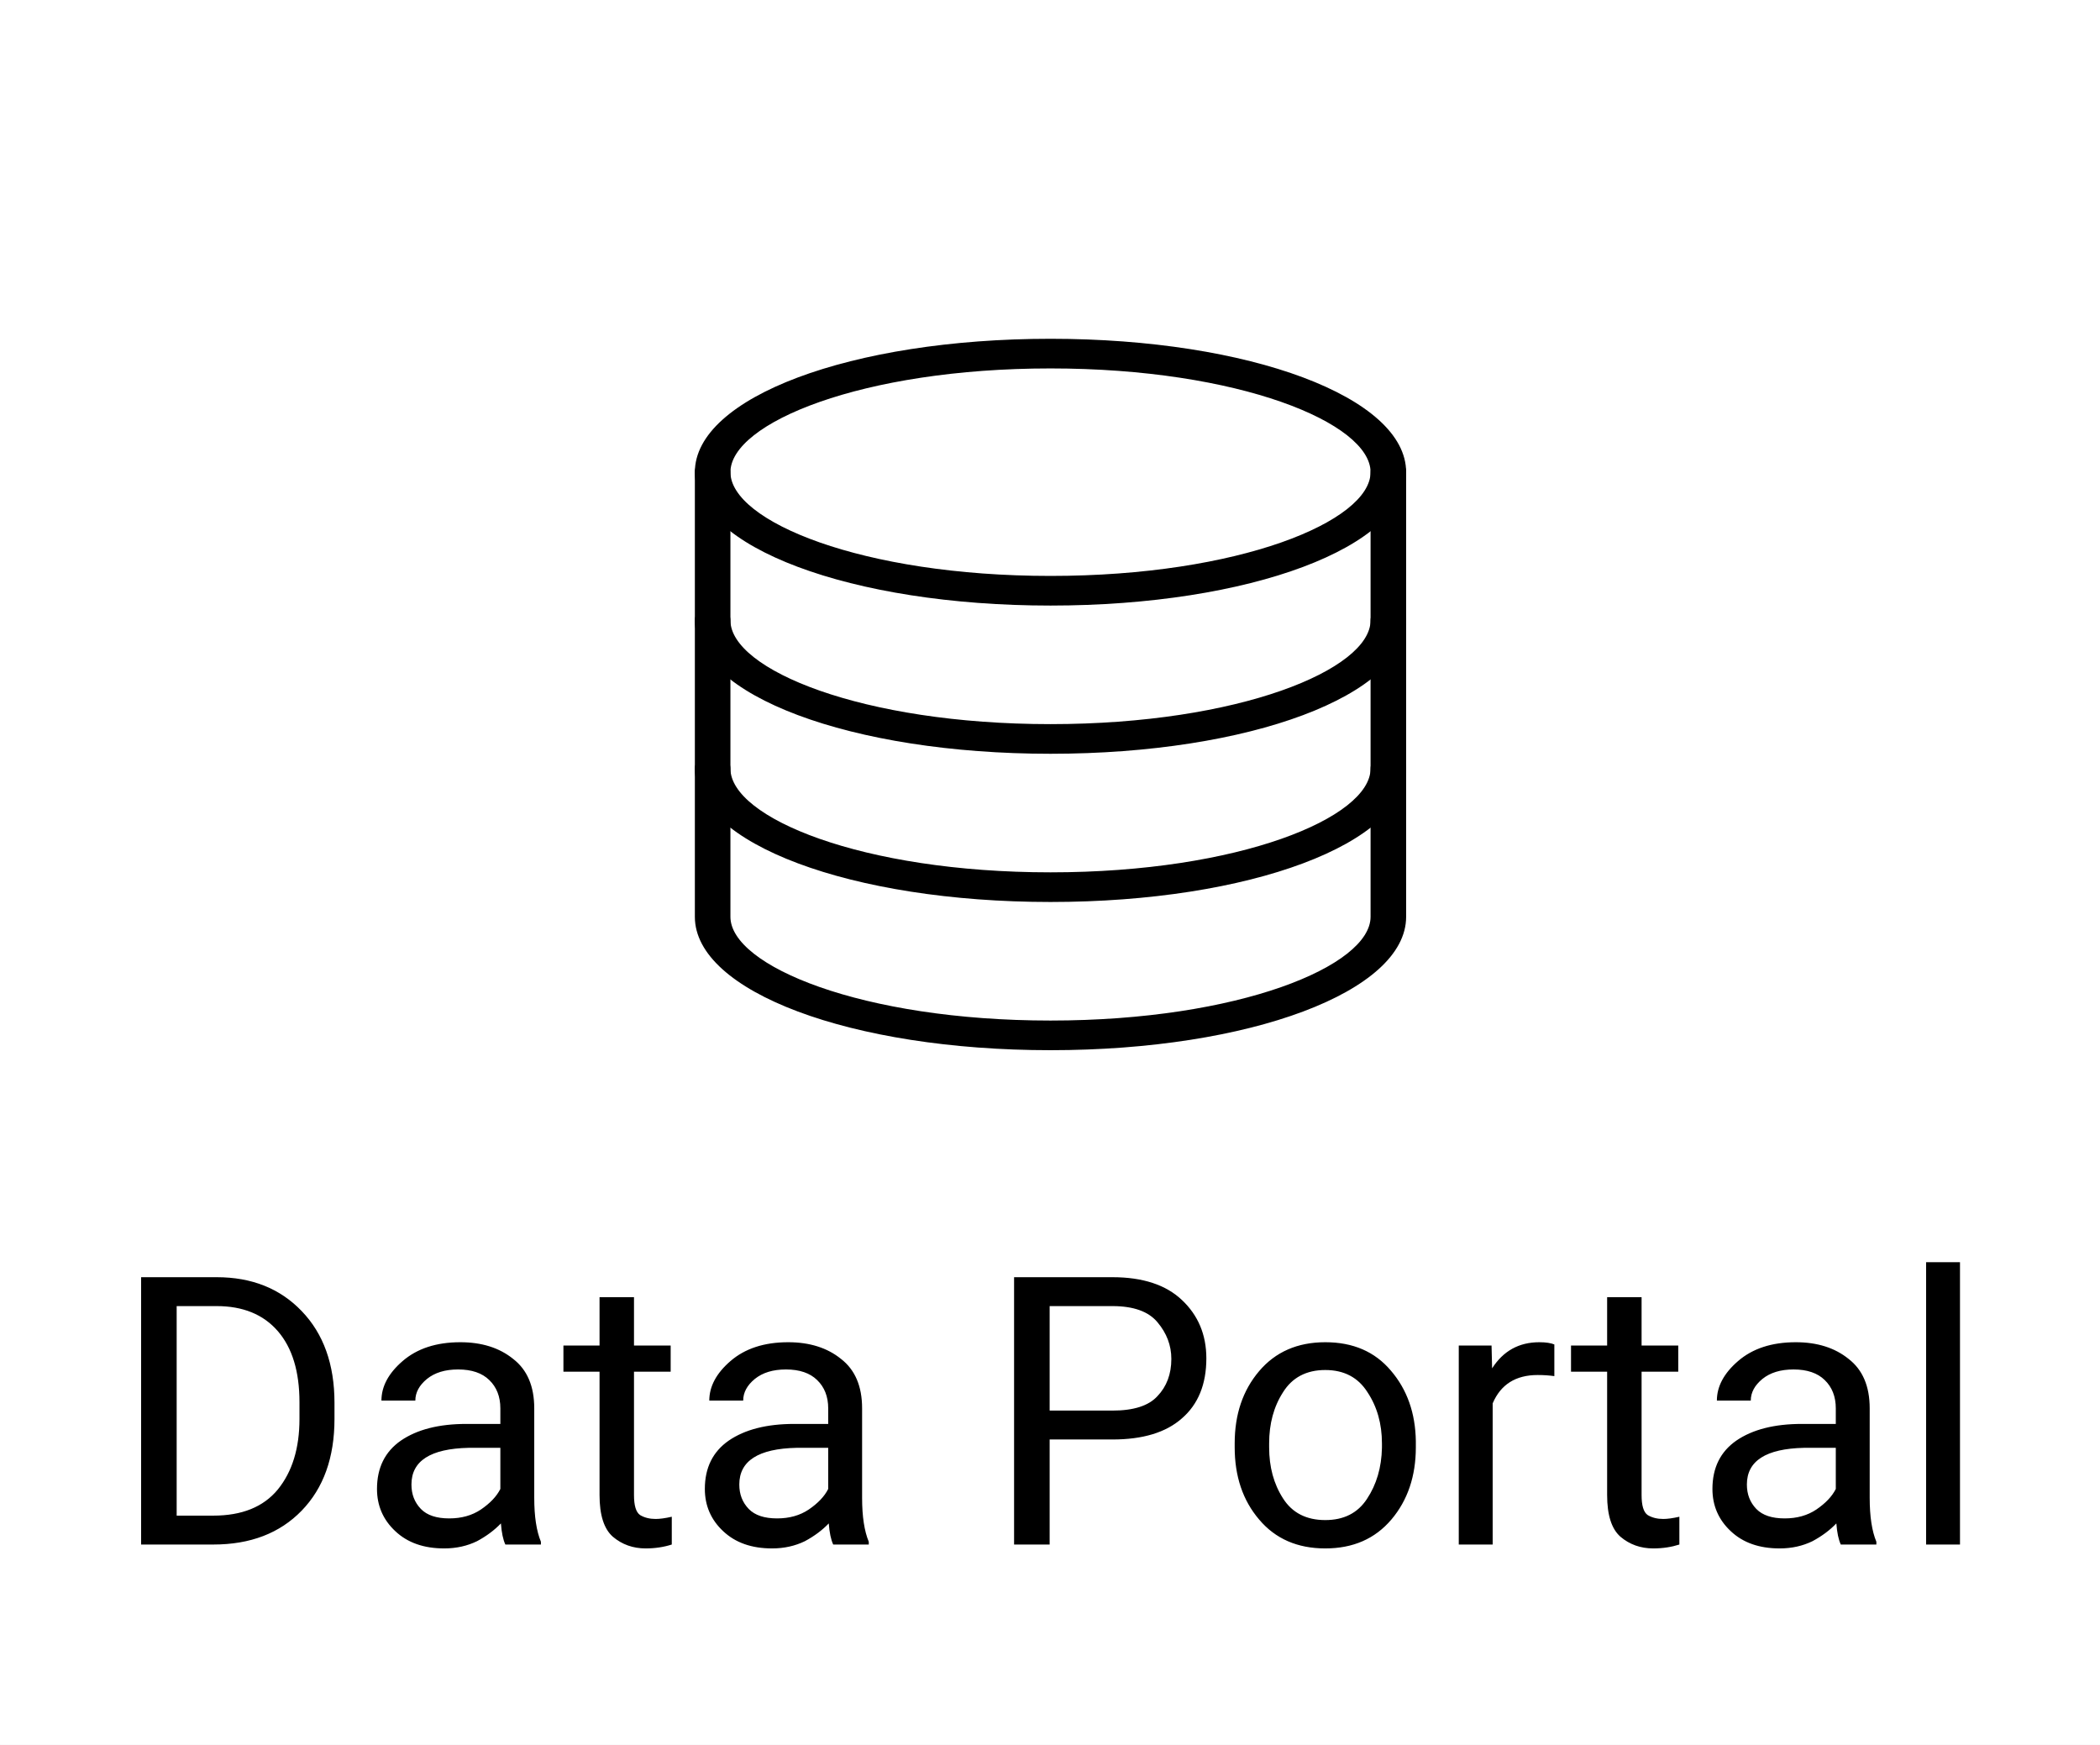
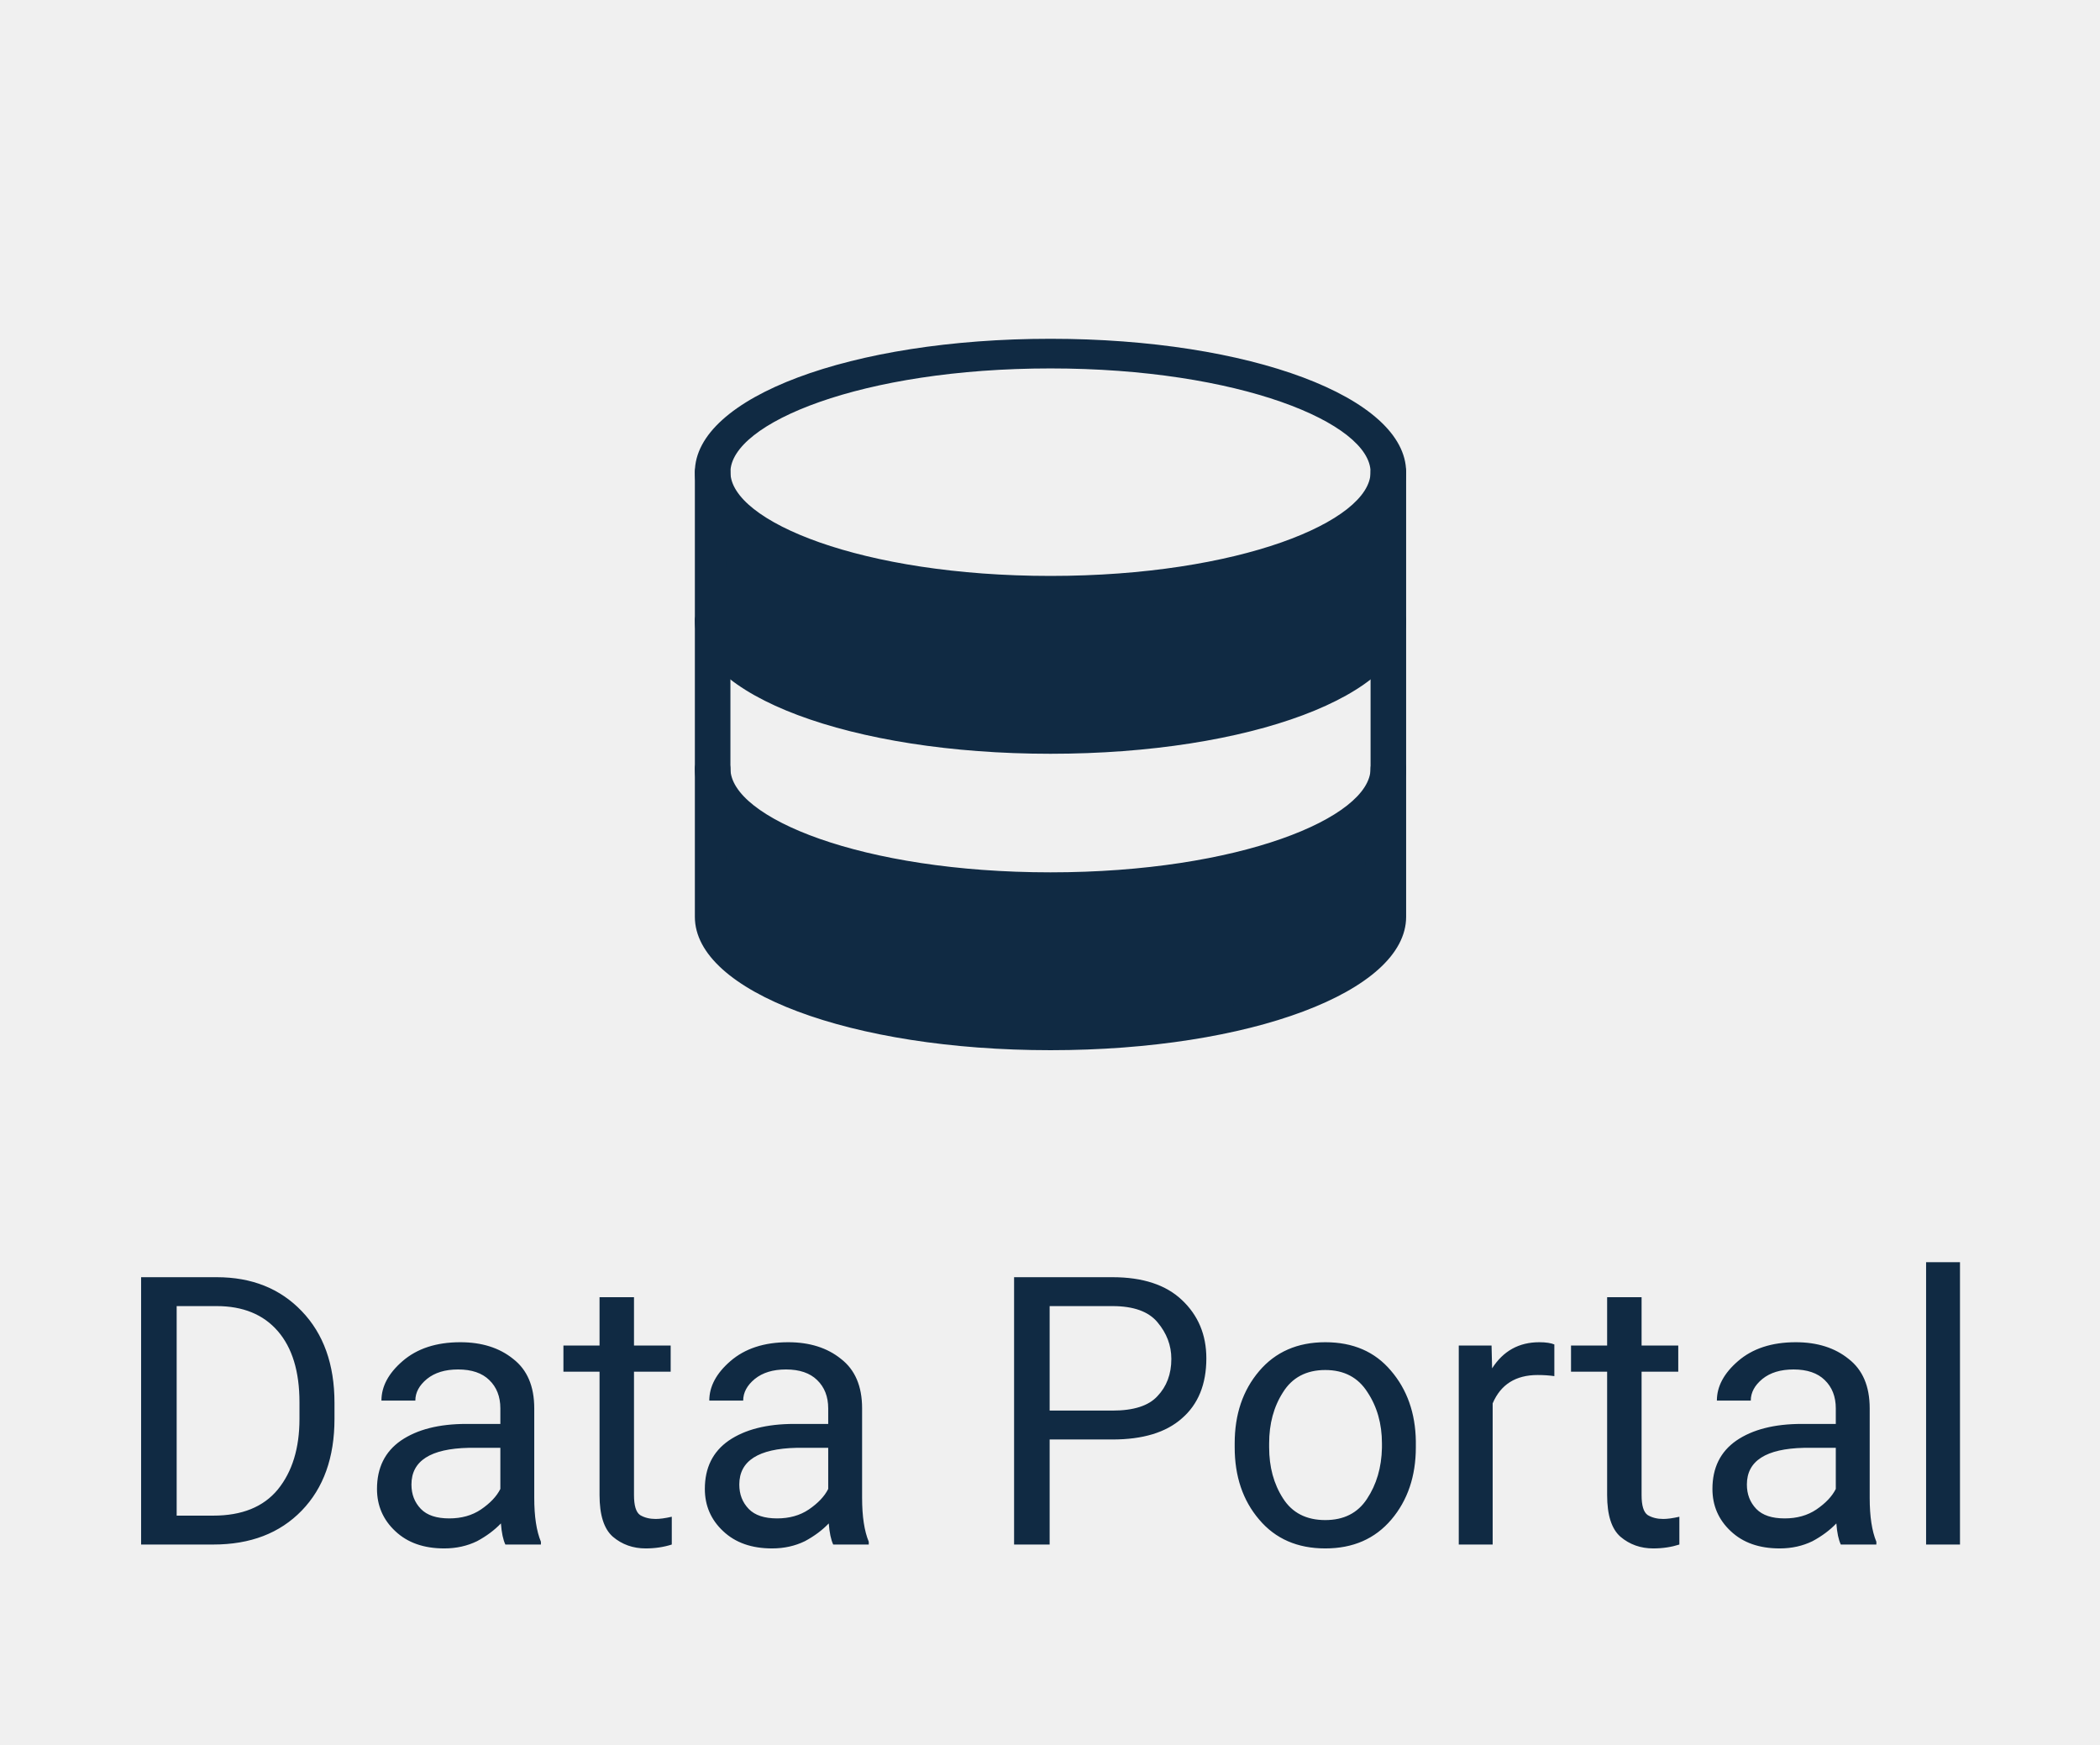
<svg xmlns="http://www.w3.org/2000/svg" width="59.049mm" height="49.049mm" viewBox="0 0 59.049 49.049" version="1.1" id="svg8">
  <defs id="defs2" />
  <g id="layer1" transform="translate(-42.29101,-117.5053)">
    <g id="g2626" transform="translate(253.2704,200.1695)">
-       <rect y="-82.664" x="-210.979" height="49.049" width="59.049" id="rect2415-5" style="fill:#ffffff;fill-opacity:1;fill-rule:evenodd;stroke:none;stroke-width:0.951;stroke-miterlimit:4;stroke-dasharray:none;stroke-opacity:1" />
-       <text id="text839" y="-39.243" x="-207.888" style="font-style:normal;font-variant:normal;font-weight:normal;font-stretch:normal;font-size:10.583px;line-height:1.25;font-family:Roboto;-inkscape-font-specification:Roboto;letter-spacing:0px;word-spacing:0px;fill:#000000;fill-opacity:1;stroke:none;stroke-width:0.265" xml:space="preserve">
-         <tspan style="stroke-width:0.265" y="-39.243" x="-207.888" id="tspan837">Data Portal</tspan>
+       <rect y="-82.664" x="-210.979" height="49.049" width="59.049" id="rect2415-5" style="fill:none;fill-opacity:1;fill-rule:evenodd;stroke:none;stroke-width:0.951;stroke-miterlimit:4;stroke-dasharray:none;stroke-opacity:1" />
+       <text id="text839" y="-39.243" x="-207.888" style="font-style:normal;font-variant:normal;font-weight:normal;font-stretch:normal;font-size:10.583px;line-height:1.25;font-family:Roboto;-inkscape-font-specification:Roboto;letter-spacing:0px;word-spacing:0px;fill:#102a43;fill-opacity:1;stroke:none;stroke-width:0.265;" xml:space="preserve">
+         <tspan style="stroke-width:0.265;fill:#102a43;fill-opacity:1;" y="-39.243" x="-207.888" id="tspan837">Data Portal</tspan>
      </text>
-       <g transform="matrix(0.0472182,0,0,0.0472182,-196.6628,-76.2464)" id="g2165">
-         <g transform="translate(67.92369,-22.64123)" id="g2179">
-           <g id="g2081" transform="matrix(0.9927308,0,0,0.8272763,0.310146,88.43451)">
-             <g id="g2079">
-               <path id="path2077" d="M 256,0 C 136.384,0 42.667,42.176 42.667,96 c 0,53.824 93.717,96 213.333,96 119.616,0 213.333,-42.176 213.333,-96 C 469.333,42.176 375.616,0 256,0 Z m 0,170.667 C 142.848,170.667 64,131.307 64,96 64,60.693 142.848,21.333 256,21.333 c 113.152,0 192,39.36 192,74.667 0,35.307 -78.848,74.667 -192,74.667 z" />
+       <g transform="matrix(0.0472182,0,0,0.0472182,-196.6628,-76.2464)" id="g2165" style="fill:#102a43;fill-opacity:1">
+         <g transform="translate(67.92369,-22.64123)" id="g2179" style="fill:#102a43;fill-opacity:1">
+           <g id="g2081" transform="matrix(0.9927308,0,0,0.8272763,0.310146,88.43451)" style="fill:#102a43;fill-opacity:1">
+             <g id="g2079" style="fill:#102a43;fill-opacity:1">
+               <path id="path2077" d="M 256,0 C 136.384,0 42.667,42.176 42.667,96 c 0,53.824 93.717,96 213.333,96 119.616,0 213.333,-42.176 213.333,-96 C 469.333,42.176 375.616,0 256,0 Z m 0,170.667 C 142.848,170.667 64,131.307 64,96 64,60.693 142.848,21.333 256,21.333 c 113.152,0 192,39.36 192,74.667 0,35.307 -78.848,74.667 -192,74.667 z" style="fill:#102a43;fill-opacity:1" />
            </g>
          </g>
-           <g id="g2087" transform="matrix(0.9927308,0,0,0.8272763,0.310146,88.43451)">
-             <g id="g2085">
-               <path id="path2083" d="m 458.667,192 c -5.888,0 -10.667,4.779 -10.667,10.667 0,35.307 -78.848,74.667 -192,74.667 -113.152,0 -192,-39.36 -192,-74.667 C 64,196.779 59.221,192 53.333,192 c -5.888,0 -10.667,4.779 -10.667,10.667 0,53.824 93.717,96 213.333,96 119.616,0 213.333,-42.176 213.333,-96 C 469.333,196.779 464.555,192 458.667,192 Z" />
+           <g id="g2087" transform="matrix(0.9927308,0,0,0.8272763,0.310146,88.43451)" style="fill:#102a43;fill-opacity:1">
+             <g id="g2085" style="fill:#102a43;fill-opacity:1">
+               <path id="path2083" d="m 458.667,192 c -5.888,0 -10.667,4.779 -10.667,10.667 0,35.307 -78.848,74.667 -192,74.667 -113.152,0 -192,-39.36 -192,-74.667 C 64,196.779 59.221,192 53.333,192 c -5.888,0 -10.667,4.779 -10.667,10.667 0,53.824 93.717,96 213.333,96 119.616,0 213.333,-42.176 213.333,-96 C 469.333,196.779 464.555,192 458.667,192 Z" style="fill:#102a43;fill-opacity:1" />
            </g>
          </g>
-           <g id="g2093" transform="matrix(0.9927308,0,0,0.8272763,0.310146,88.43451)">
-             <g id="g2091">
-               <path id="path2089" d="M 458.667,298.667 C 452.779,298.667 448,303.446 448,309.334 448,344.64 369.152,384 256,384 142.848,384 64,344.64 64,309.333 c 0,-5.888 -4.779,-10.667 -10.667,-10.667 -5.888,0 -10.667,4.779 -10.667,10.667 0,53.824 93.717,96 213.333,96 119.616,0 213.333,-42.176 213.333,-96 0.001,-5.888 -4.777,-10.666 -10.665,-10.666 z" />
+           <g id="g2093" transform="matrix(0.9927308,0,0,0.8272763,0.310146,88.43451)" style="fill:#102a43;fill-opacity:1">
+             <g id="g2091" style="fill:#102a43;fill-opacity:1">
+               <path id="path2089" d="M 458.667,298.667 C 452.779,298.667 448,303.446 448,309.334 448,344.64 369.152,384 256,384 142.848,384 64,344.64 64,309.333 c 0,-5.888 -4.779,-10.667 -10.667,-10.667 -5.888,0 -10.667,4.779 -10.667,10.667 0,53.824 93.717,96 213.333,96 119.616,0 213.333,-42.176 213.333,-96 0.001,-5.888 -4.777,-10.666 -10.665,-10.666 z" style="fill:#102a43;fill-opacity:1" />
            </g>
          </g>
-           <g id="g2099" transform="matrix(0.9927308,0,0,0.8272763,0.310146,88.43451)">
-             <g id="g2097">
-               <path id="path2095" d="M 458.667,85.333 C 452.779,85.333 448,90.112 448,96 v 320 c 0,35.307 -78.848,74.667 -192,74.667 C 142.848,490.667 64,451.307 64,416 V 96 C 64,90.112 59.221,85.333 53.333,85.333 47.445,85.333 42.667,90.112 42.667,96 v 320 c 0,53.824 93.717,96 213.333,96 119.616,0 213.333,-42.176 213.333,-96 V 96 c 0,-5.888 -4.778,-10.667 -10.666,-10.667 z" />
+           <g id="g2099" transform="matrix(0.9927308,0,0,0.8272763,0.310146,88.43451)" style="fill:#102a43;fill-opacity:1">
+             <g id="g2097" style="fill:#102a43;fill-opacity:1">
+               <path id="path2095" d="M 458.667,85.333 C 452.779,85.333 448,90.112 448,96 v 320 c 0,35.307 -78.848,74.667 -192,74.667 C 142.848,490.667 64,451.307 64,416 V 96 C 64,90.112 59.221,85.333 53.333,85.333 47.445,85.333 42.667,90.112 42.667,96 v 320 c 0,53.824 93.717,96 213.333,96 119.616,0 213.333,-42.176 213.333,-96 V 96 c 0,-5.888 -4.778,-10.667 -10.666,-10.667 z" style="fill:#102a43;fill-opacity:1" />
            </g>
          </g>
        </g>
-         <g id="g2101" />
-         <g id="g2103" />
-         <g id="g2105" />
-         <g id="g2107" />
-         <g id="g2109" />
-         <g id="g2111" />
-         <g id="g2113" />
-         <g id="g2115" />
-         <g id="g2117" />
-         <g id="g2119" />
-         <g id="g2121" />
-         <g id="g2123" />
-         <g id="g2125" />
-         <g id="g2127" />
-         <g id="g2129" />
+         <g id="g2101" style="fill:#102a43;fill-opacity:1" />
+         <g id="g2103" style="fill:#102a43;fill-opacity:1" />
+         <g id="g2105" style="fill:#102a43;fill-opacity:1" />
+         <g id="g2107" style="fill:#102a43;fill-opacity:1" />
+         <g id="g2109" style="fill:#102a43;fill-opacity:1" />
+         <g id="g2111" style="fill:#102a43;fill-opacity:1" />
+         <g id="g2113" style="fill:#102a43;fill-opacity:1" />
+         <g id="g2115" style="fill:#102a43;fill-opacity:1" />
+         <g id="g2117" style="fill:#102a43;fill-opacity:1" />
+         <g id="g2119" style="fill:#102a43;fill-opacity:1" />
+         <g id="g2121" style="fill:#102a43;fill-opacity:1" />
+         <g id="g2123" style="fill:#102a43;fill-opacity:1" />
+         <g id="g2125" style="fill:#102a43;fill-opacity:1" />
+         <g id="g2127" style="fill:#102a43;fill-opacity:1" />
+         <g id="g2129" style="fill:#102a43;fill-opacity:1" />
+         <path style="opacity:1;fill:#102a43;fill-opacity:1;fill-rule:evenodd;stroke:#102a43;stroke-width:1.024;stroke-miterlimit:4;stroke-dasharray:none;stroke-opacity:1" d="M 105.226,76.673 C 93.091,75.801 83.011,72.777 79.207,68.866 77.753,67.371 77.734,67.282 77.73,61.648 l -0.004,-4.943 1.507,0.946 c 4.976,3.124 12.752,5.268 23.136,6.38 3.552,0.38 15.558,0.326 19.286,-0.088 9.99,-1.107 17.789,-3.329 22.589,-6.436 l 1.25,-0.809 0.051,4.678 c 0.062,5.638 0.028,5.812 -1.442,7.383 -3.432,3.669 -12.092,6.534 -23.163,7.662 -3.281,0.334 -12.501,0.481 -15.714,0.25 z" id="path851" transform="matrix(5.603419,0,0,5.603419,-303.2012,-135.9185)" />
+         <path style="opacity:1;fill:#102a43;fill-opacity:1;fill-rule:evenodd;stroke:#102a43;stroke-width:1.024;stroke-miterlimit:4;stroke-dasharray:none;stroke-opacity:1" d="m 105.226,108.177 c -9.284,-0.8 -16.003,-2.266 -21.156,-4.614 -1.801,-0.821 -4.14,-2.377 -4.996,-3.325 -1.309,-1.449 -1.34,-1.613 -1.344,-7.183 l -0.004,-4.964 0.58,0.431 c 0.94,0.699 2.97,1.815 4.58,2.519 13.628,5.956 38.376,6.528 54.243,1.254 2.187,-0.727 6.109,-2.565 7.516,-3.523 l 0.938,-0.638 -0.004,4.943 c -0.004,4.45 -0.037,5.017 -0.339,5.682 -1.562,3.441 -8.915,6.769 -18.486,8.366 -5.214,0.87 -7.147,1.017 -14.117,1.071 -3.634,0.028 -6.969,0.02 -7.411,-0.018 z" id="path853" transform="matrix(5.603419,0,0,5.603419,-303.2012,-135.9185)" />
      </g>
    </g>
  </g>
</svg>
